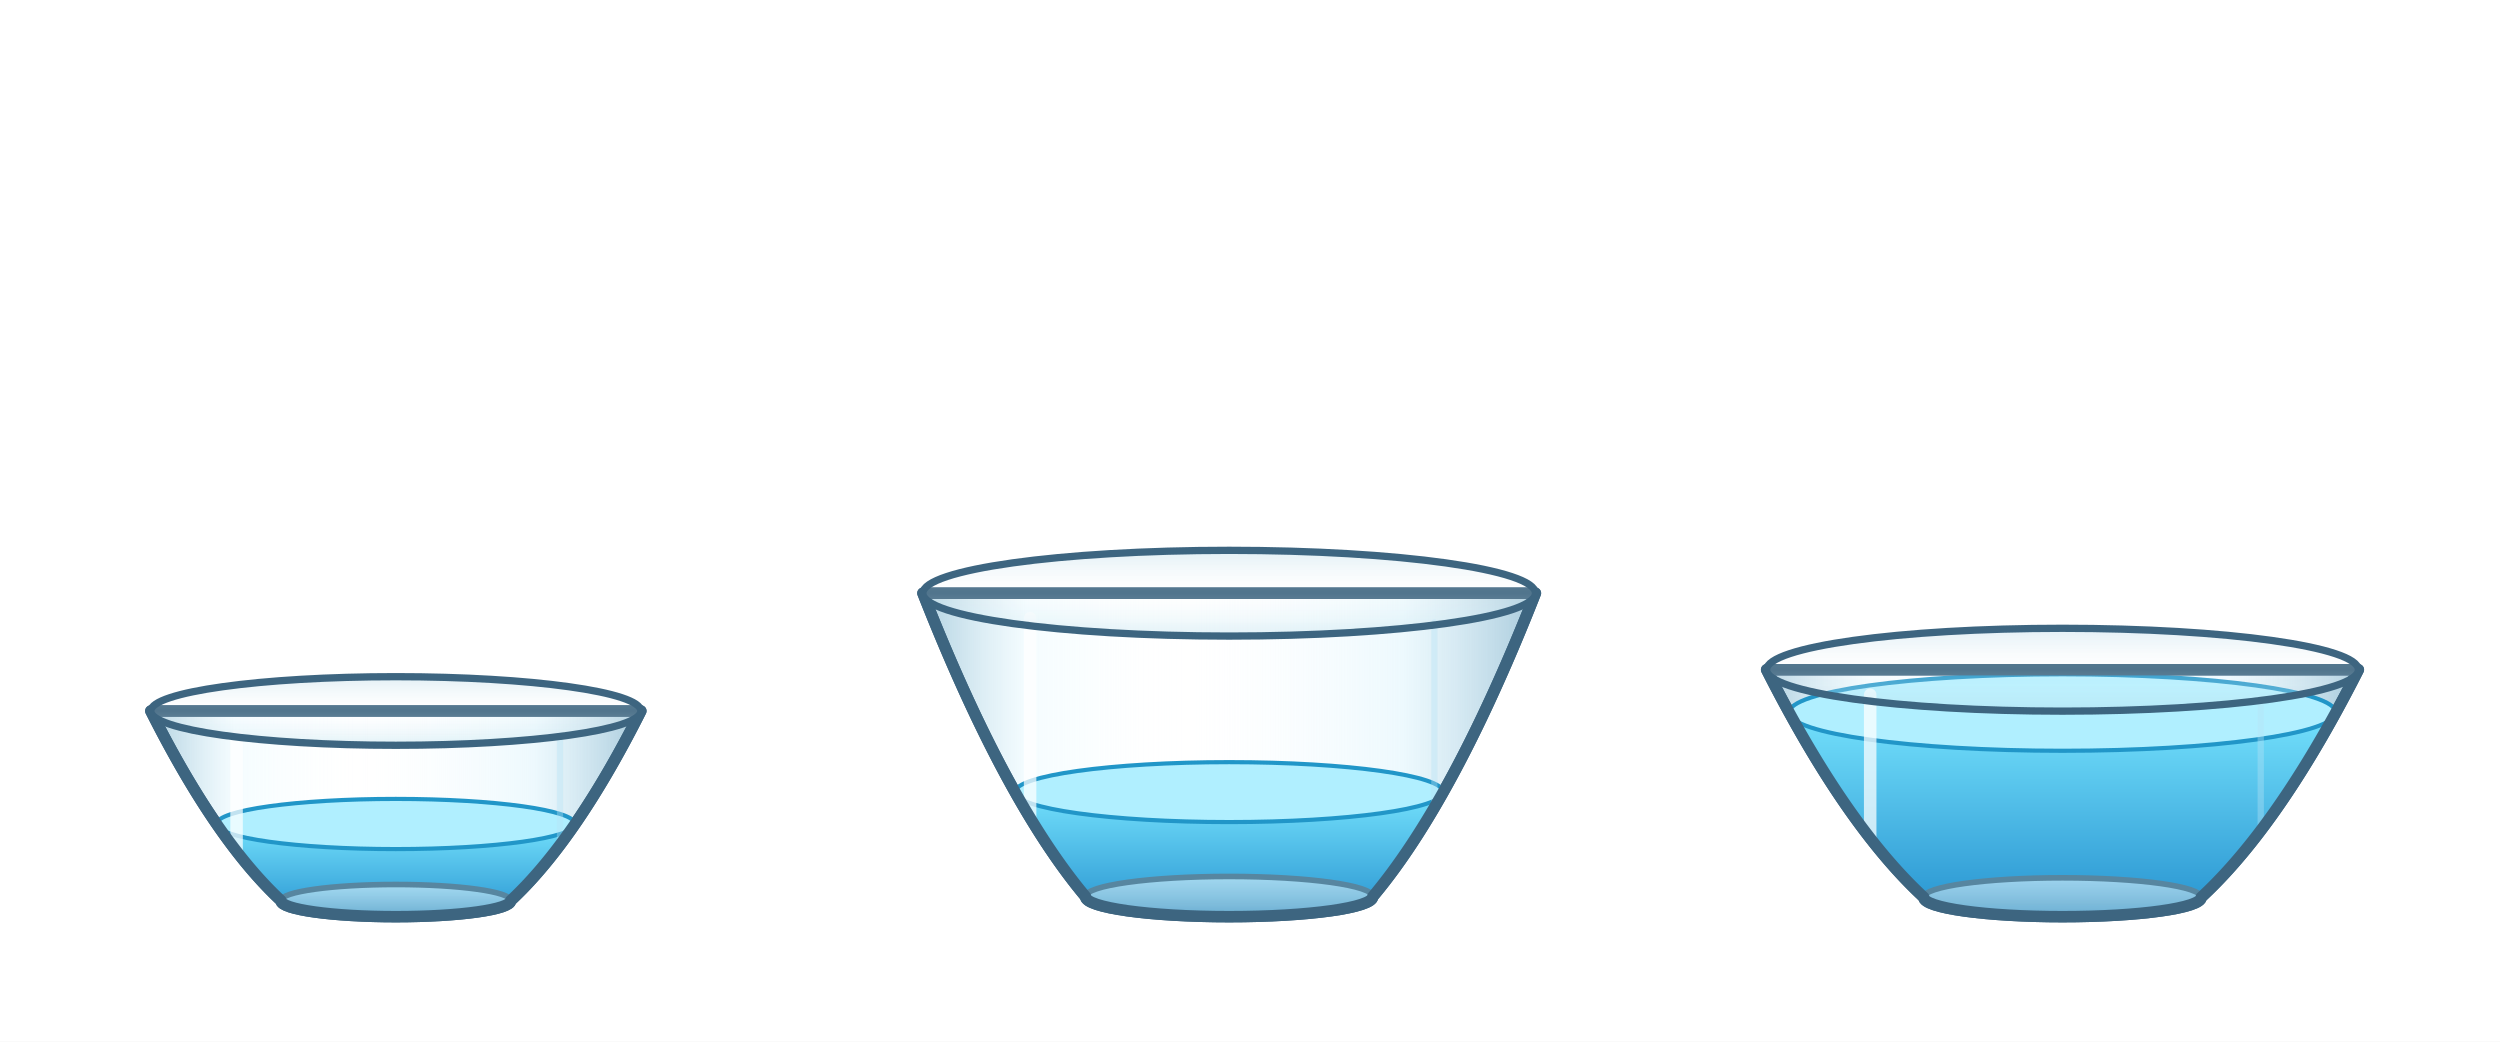
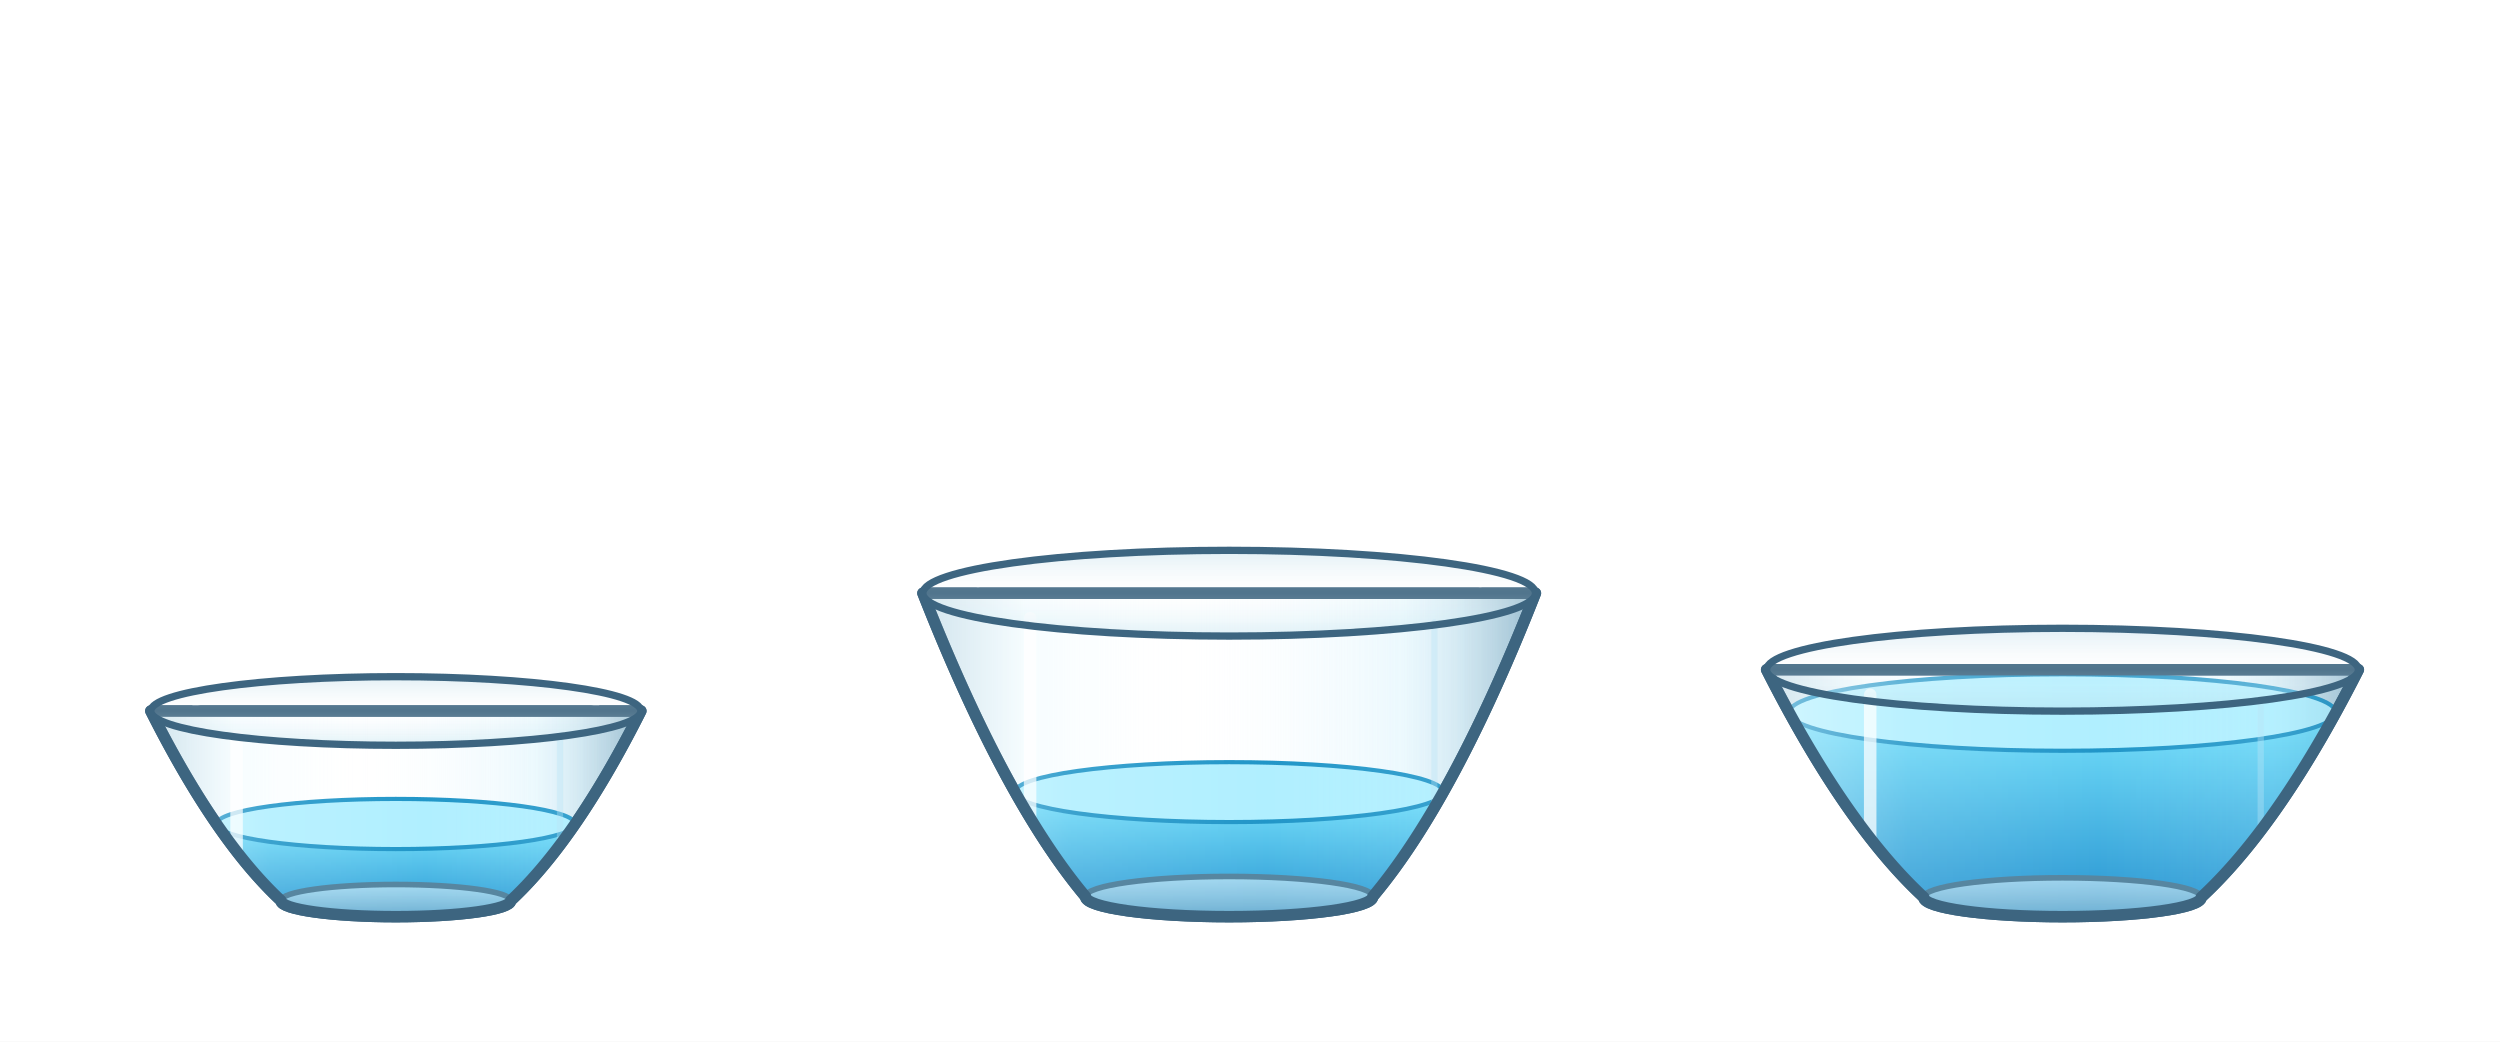
<svg xmlns="http://www.w3.org/2000/svg" width="1200" height="500" viewBox="0 0 1200 500">
  <defs>
    <linearGradient id="glass">
      <stop stop-color="#91bfd5" stop-opacity=".7" />
      <stop offset=".17" stop-color="#eafaff" stop-opacity=".5" />
      <stop offset=".43" stop-color="white" stop-opacity=".12" />
      <stop offset=".78" stop-color="#d8f2fc" stop-opacity=".45" />
      <stop offset="1" stop-color="#8bb9d0" stop-opacity=".75" />
    </linearGradient>
    <linearGradient id="water" x2="0" y2="1">
      <stop stop-color="#74e1fc" />
      <stop offset="1" stop-color="#238fce" />
    </linearGradient>
    <linearGradient id="baseGlass" x2="0" y2="1">
      <stop stop-color="#f1fcff" stop-opacity=".55" />
      <stop offset="1" stop-color="#86b8d0" stop-opacity=".7" />
    </linearGradient>
    <linearGradient id="rim" x2="0" y2="1">
      <stop stop-color="#9cc9dc" stop-opacity=".3" />
      <stop offset=".5" stop-color="white" stop-opacity=".1" />
      <stop offset="1" stop-color="#bce0ed" stop-opacity=".45" />
    </linearGradient>
+     <linearGradient id="brillo">
+       <stop stop-color="white" stop-opacity=".42" />
+       <stop offset=".24" stop-color="white" stop-opacity=".12" />
+       <stop offset=".56" stop-color="white" stop-opacity="0" />
+       <stop offset=".86" stop-color="#d6f5ff" stop-opacity=".12" />
+       <stop offset="1" stop-color="#456f89" stop-opacity=".14" />
+     </linearGradient>
  </defs>
  <rect width="1200" height="500" fill="white" />
  <defs>
    <clipPath id="body0">
      <path d="M134.841,432.278 L133.832,431.33 L132.84,430.382 L131.865,429.434 L130.907,428.486 L129.964,427.538 L129.035,426.59 L128.12,425.642 L127.219,424.694 L126.33,423.746 L125.454,422.798 L124.589,421.85 L123.736,420.902 L122.894,419.954 L122.061,419.006 L121.239,418.058 L120.427,417.11 L119.624,416.162 L118.83,415.214 L118.045,414.266 L117.269,413.318 L116.5,412.37 L115.74,411.422 L114.987,410.474 L114.242,409.526 L113.504,408.578 L112.773,407.63 L112.049,406.682 L111.331,405.734 L110.62,404.786 L109.916,403.838 L109.217,402.89 L108.525,401.942 L107.838,400.994 L107.157,400.046 L106.481,399.099 L105.811,398.151 L105.147,397.202 L104.487,396.255 L103.833,395.307 L103.183,394.359 L102.538,393.411 L101.898,392.463 L101.263,391.515 L100.632,390.567 L100.005,389.619 L99.383,388.671 L98.766,387.723 L98.152,386.775 L97.542,385.827 L96.936,384.879 L96.335,383.931 L95.737,382.983 L95.143,382.035 L94.552,381.087 L93.965,380.139 L93.382,379.191 L92.802,378.243 L92.226,377.295 L91.653,376.347 L91.083,375.399 L90.517,374.451 L89.954,373.503 L89.394,372.555 L88.837,371.607 L88.283,370.659 L87.732,369.711 L87.184,368.763 L86.639,367.815 L86.097,366.867 L85.558,365.919 L85.021,364.971 L84.487,364.023 L83.956,363.075 L83.428,362.127 L82.902,361.179 L82.379,360.231 L81.858,359.283 L81.34,358.335 L80.824,357.387 L80.31,356.44 L79.799,355.491 L79.291,354.543 L78.784,353.596 L78.28,352.648 L77.779,351.7 L77.279,350.752 L76.782,349.804 L76.287,348.856 L75.794,347.908 L75.303,346.96 L74.814,346.012 L74.327,345.064 L73.843,344.116 L73.36,343.168 L72.879,342.22 L72.4,341.272 L307.6,341.272 L307.121,342.22 L306.64,343.168 L306.158,344.116 L305.673,345.064 L305.186,346.012 L304.697,346.96 L304.206,347.908 L303.713,348.856 L303.218,349.804 L302.721,350.752 L302.221,351.7 L301.72,352.648 L301.216,353.596 L300.709,354.543 L300.201,355.491 L299.69,356.44 L299.176,357.387 L298.66,358.335 L298.142,359.283 L297.621,360.231 L297.098,361.179 L296.572,362.127 L296.044,363.075 L295.512,364.023 L294.979,364.971 L294.442,365.919 L293.903,366.867 L293.361,367.815 L292.816,368.763 L292.268,369.711 L291.717,370.659 L291.163,371.607 L290.606,372.555 L290.046,373.503 L289.483,374.451 L288.917,375.399 L288.347,376.347 L287.774,377.295 L287.198,378.243 L286.618,379.191 L286.035,380.139 L285.448,381.087 L284.857,382.035 L284.263,382.983 L283.665,383.931 L283.064,384.879 L282.458,385.827 L281.848,386.775 L281.235,387.723 L280.617,388.671 L279.995,389.619 L279.368,390.567 L278.737,391.515 L278.102,392.463 L277.462,393.411 L276.817,394.359 L276.167,395.307 L275.513,396.255 L274.853,397.202 L274.188,398.151 L273.519,399.099 L272.843,400.046 L272.162,400.994 L271.475,401.942 L270.783,402.89 L270.084,403.838 L269.38,404.786 L268.669,405.734 L267.951,406.682 L267.227,407.63 L266.496,408.578 L265.758,409.526 L265.013,410.474 L264.26,411.422 L263.5,412.37 L262.731,413.318 L261.955,414.266 L261.17,415.214 L260.376,416.162 L259.573,417.11 L258.761,418.058 L257.939,419.006 L257.106,419.954 L256.264,420.902 L255.411,421.85 L254.546,422.798 L253.67,423.746 L252.781,424.694 L251.88,425.642 L250.965,426.59 L250.036,427.538 L249.093,428.486 L248.135,429.434 L247.16,430.382 L246.168,431.33 L245.159,432.278 A55.159,7.722 0 0 1 134.841,432.278 Z" />
    </clipPath>
  </defs>
  <path d="M134.841,432.278 L133.832,431.33 L132.84,430.382 L131.865,429.434 L130.907,428.486 L129.964,427.538 L129.035,426.59 L128.12,425.642 L127.219,424.694 L126.33,423.746 L125.454,422.798 L124.589,421.85 L123.736,420.902 L122.894,419.954 L122.061,419.006 L121.239,418.058 L120.427,417.11 L119.624,416.162 L118.83,415.214 L118.045,414.266 L117.269,413.318 L116.5,412.37 L115.74,411.422 L114.987,410.474 L114.242,409.526 L113.504,408.578 L112.773,407.63 L112.049,406.682 L111.331,405.734 L110.62,404.786 L109.916,403.838 L109.217,402.89 L108.525,401.942 L107.838,400.994 L107.157,400.046 L106.481,399.099 L105.811,398.151 L105.147,397.202 L104.487,396.255 L103.833,395.307 L103.183,394.359 L102.538,393.411 L101.898,392.463 L101.263,391.515 L100.632,390.567 L100.005,389.619 L99.383,388.671 L98.766,387.723 L98.152,386.775 L97.542,385.827 L96.936,384.879 L96.335,383.931 L95.737,382.983 L95.143,382.035 L94.552,381.087 L93.965,380.139 L93.382,379.191 L92.802,378.243 L92.226,377.295 L91.653,376.347 L91.083,375.399 L90.517,374.451 L89.954,373.503 L89.394,372.555 L88.837,371.607 L88.283,370.659 L87.732,369.711 L87.184,368.763 L86.639,367.815 L86.097,366.867 L85.558,365.919 L85.021,364.971 L84.487,364.023 L83.956,363.075 L83.428,362.127 L82.902,361.179 L82.379,360.231 L81.858,359.283 L81.34,358.335 L80.824,357.387 L80.31,356.44 L79.799,355.491 L79.291,354.543 L78.784,353.596 L78.28,352.648 L77.779,351.7 L77.279,350.752 L76.782,349.804 L76.287,348.856 L75.794,347.908 L75.303,346.96 L74.814,346.012 L74.327,345.064 L73.843,344.116 L73.36,343.168 L72.879,342.22 L72.4,341.272 L307.6,341.272 L307.121,342.22 L306.64,343.168 L306.158,344.116 L305.673,345.064 L305.186,346.012 L304.697,346.96 L304.206,347.908 L303.713,348.856 L303.218,349.804 L302.721,350.752 L302.221,351.7 L301.72,352.648 L301.216,353.596 L300.709,354.543 L300.201,355.491 L299.69,356.44 L299.176,357.387 L298.66,358.335 L298.142,359.283 L297.621,360.231 L297.098,361.179 L296.572,362.127 L296.044,363.075 L295.512,364.023 L294.979,364.971 L294.442,365.919 L293.903,366.867 L293.361,367.815 L292.816,368.763 L292.268,369.711 L291.717,370.659 L291.163,371.607 L290.606,372.555 L290.046,373.503 L289.483,374.451 L288.917,375.399 L288.347,376.347 L287.774,377.295 L287.198,378.243 L286.618,379.191 L286.035,380.139 L285.448,381.087 L284.857,382.035 L284.263,382.983 L283.665,383.931 L283.064,384.879 L282.458,385.827 L281.848,386.775 L281.235,387.723 L280.617,388.671 L279.995,389.619 L279.368,390.567 L278.737,391.515 L278.102,392.463 L277.462,393.411 L276.817,394.359 L276.167,395.307 L275.513,396.255 L274.853,397.202 L274.188,398.151 L273.519,399.099 L272.843,400.046 L272.162,400.994 L271.475,401.942 L270.783,402.89 L270.084,403.838 L269.38,404.786 L268.669,405.734 L267.951,406.682 L267.227,407.63 L266.496,408.578 L265.758,409.526 L265.013,410.474 L264.26,411.422 L263.5,412.37 L262.731,413.318 L261.955,414.266 L261.17,415.214 L260.376,416.162 L259.573,417.11 L258.761,418.058 L257.939,419.006 L257.106,419.954 L256.264,420.902 L255.411,421.85 L254.546,422.798 L253.67,423.746 L252.781,424.694 L251.88,425.642 L250.965,426.59 L250.036,427.538 L249.093,428.486 L248.135,429.434 L247.16,430.382 L246.168,431.33 L245.159,432.278 A55.159,7.722 0 0 1 134.841,432.278 Z" fill="url(#glass)" stroke="#3d6580" stroke-width="5.5" stroke-linejoin="round" />
  <g clip-path="url(#body0)">
    <rect x="0" y="395.52" width="400" height="48.48" fill="url(#water)" />
    <ellipse cx="190" cy="395.52" rx="86.02" ry="12.043" fill="#b0efff" stroke="#2196c8" stroke-width="2" />
    <path d="M113.56 353.272 L113.56 422.278" stroke="white" stroke-opacity=".72" stroke-width="6" stroke-linecap="round" />
    <path d="M268.792 355.272 L268.792 422.278" stroke="#b5e3f6" stroke-opacity=".38" stroke-width="3" stroke-linecap="round" />
  </g>
+   <g aria-hidden="true" clip-path="url(#body0)">
+     <rect x="72.4" y="341.272" width="235.199" height="98.728" fill="url(#brillo)" />
+   </g>
+   <path d="M93.568,337.979 A98.784,10.702 0 0 1 286.432,337.979" fill="none" stroke="white" stroke-opacity=".9" stroke-width="2.8" stroke-linecap="round" />
  <ellipse data-base="true" cx="190" cy="432.278" rx="55.159" ry="7.722" fill="url(#baseGlass)" stroke="#5786a0" stroke-width="2.7" />
  <path d="M134.841,432.278 L133.832,431.33 L132.84,430.382 L131.865,429.434 L130.907,428.486 L129.964,427.538 L129.035,426.59 L128.12,425.642 L127.219,424.694 L126.33,423.746 L125.454,422.798 L124.589,421.85 L123.736,420.902 L122.894,419.954 L122.061,419.006 L121.239,418.058 L120.427,417.11 L119.624,416.162 L118.83,415.214 L118.045,414.266 L117.269,413.318 L116.5,412.37 L115.74,411.422 L114.987,410.474 L114.242,409.526 L113.504,408.578 L112.773,407.63 L112.049,406.682 L111.331,405.734 L110.62,404.786 L109.916,403.838 L109.217,402.89 L108.525,401.942 L107.838,400.994 L107.157,400.046 L106.481,399.099 L105.811,398.151 L105.147,397.202 L104.487,396.255 L103.833,395.307 L103.183,394.359 L102.538,393.411 L101.898,392.463 L101.263,391.515 L100.632,390.567 L100.005,389.619 L99.383,388.671 L98.766,387.723 L98.152,386.775 L97.542,385.827 L96.936,384.879 L96.335,383.931 L95.737,382.983 L95.143,382.035 L94.552,381.087 L93.965,380.139 L93.382,379.191 L92.802,378.243 L92.226,377.295 L91.653,376.347 L91.083,375.399 L90.517,374.451 L89.954,373.503 L89.394,372.555 L88.837,371.607 L88.283,370.659 L87.732,369.711 L87.184,368.763 L86.639,367.815 L86.097,366.867 L85.558,365.919 L85.021,364.971 L84.487,364.023 L83.956,363.075 L83.428,362.127 L82.902,361.179 L82.379,360.231 L81.858,359.283 L81.34,358.335 L80.824,357.387 L80.31,356.44 L79.799,355.491 L79.291,354.543 L78.784,353.596 L78.28,352.648 L77.779,351.7 L77.279,350.752 L76.782,349.804 L76.287,348.856 L75.794,347.908 L75.303,346.96 L74.814,346.012 L74.327,345.064 L73.843,344.116 L73.36,343.168 L72.879,342.22 L72.4,341.272 L307.6,341.272 L307.121,342.22 L306.64,343.168 L306.158,344.116 L305.673,345.064 L305.186,346.012 L304.697,346.96 L304.206,347.908 L303.713,348.856 L303.218,349.804 L302.721,350.752 L302.221,351.7 L301.72,352.648 L301.216,353.596 L300.709,354.543 L300.201,355.491 L299.69,356.44 L299.176,357.387 L298.66,358.335 L298.142,359.283 L297.621,360.231 L297.098,361.179 L296.572,362.127 L296.044,363.075 L295.512,364.023 L294.979,364.971 L294.442,365.919 L293.903,366.867 L293.361,367.815 L292.816,368.763 L292.268,369.711 L291.717,370.659 L291.163,371.607 L290.606,372.555 L290.046,373.503 L289.483,374.451 L288.917,375.399 L288.347,376.347 L287.774,377.295 L287.198,378.243 L286.618,379.191 L286.035,380.139 L285.448,381.087 L284.857,382.035 L284.263,382.983 L283.665,383.931 L283.064,384.879 L282.458,385.827 L281.848,386.775 L281.235,387.723 L280.617,388.671 L279.995,389.619 L279.368,390.567 L278.737,391.515 L278.102,392.463 L277.462,393.411 L276.817,394.359 L276.167,395.307 L275.513,396.255 L274.853,397.202 L274.188,398.151 L273.519,399.099 L272.843,400.046 L272.162,400.994 L271.475,401.942 L270.783,402.89 L270.084,403.838 L269.38,404.786 L268.669,405.734 L267.951,406.682 L267.227,407.63 L266.496,408.578 L265.758,409.526 L265.013,410.474 L264.26,411.422 L263.5,412.37 L262.731,413.318 L261.955,414.266 L261.17,415.214 L260.376,416.162 L259.573,417.11 L258.761,418.058 L257.939,419.006 L257.106,419.954 L256.264,420.902 L255.411,421.85 L254.546,422.798 L253.67,423.746 L252.781,424.694 L251.88,425.642 L250.965,426.59 L250.036,427.538 L249.093,428.486 L248.135,429.434 L247.16,430.382 L246.168,431.33 L245.159,432.278 A55.159,7.722 0 0 1 134.841,432.278 Z" fill="none" stroke="#3d6580" stroke-width="5.5" stroke-linejoin="round" />
  <ellipse cx="190" cy="341.272" rx="117.6" ry="16.464" fill="url(#rim)" stroke="#3d6580" stroke-width="3.5" />
  <defs>
    <clipPath id="body1">
      <path d="M521.051,430.347 L519.789,428.83 L518.55,427.314 L517.332,425.797 L516.133,424.28 L514.954,422.763 L513.794,421.247 L512.65,419.73 L511.524,418.213 L510.413,416.696 L509.317,415.18 L508.236,413.663 L507.17,412.146 L506.117,410.629 L505.077,409.112 L504.049,407.596 L503.034,406.079 L502.03,404.562 L501.038,403.045 L500.056,401.529 L499.086,400.012 L498.125,398.495 L497.174,396.978 L496.233,395.462 L495.302,393.945 L494.379,392.428 L493.466,390.911 L492.56,389.394 L491.664,387.878 L490.775,386.361 L489.894,384.844 L489.021,383.327 L488.155,381.811 L487.297,380.294 L486.446,378.777 L485.601,377.26 L484.764,375.744 L483.933,374.227 L483.109,372.71 L482.291,371.193 L481.479,369.676 L480.673,368.16 L479.873,366.643 L479.078,365.126 L478.29,363.61 L477.507,362.093 L476.729,360.576 L475.957,359.059 L475.189,357.542 L474.427,356.026 L473.67,354.509 L472.918,352.992 L472.171,351.475 L471.428,349.959 L470.69,348.442 L469.956,346.925 L469.227,345.408 L468.502,343.892 L467.782,342.375 L467.066,340.858 L466.354,339.341 L465.646,337.825 L464.942,336.308 L464.242,334.791 L463.546,333.274 L462.853,331.757 L462.165,330.241 L461.48,328.724 L460.799,327.207 L460.121,325.69 L459.447,324.174 L458.776,322.657 L458.109,321.14 L457.445,319.623 L456.784,318.106 L456.127,316.59 L455.473,315.073 L454.822,313.556 L454.174,312.039 L453.529,310.523 L452.887,309.006 L452.249,307.489 L451.613,305.972 L450.98,304.456 L450.35,302.939 L449.723,301.422 L449.098,299.905 L448.477,298.389 L447.858,296.872 L447.241,295.355 L446.628,293.838 L446.017,292.322 L445.409,290.805 L444.803,289.288 L444.199,287.771 L443.598,286.255 L443,284.738 L737,284.738 L736.402,286.255 L735.801,287.771 L735.197,289.288 L734.591,290.805 L733.983,292.322 L733.372,293.838 L732.759,295.355 L732.142,296.872 L731.523,298.389 L730.902,299.905 L730.277,301.422 L729.65,302.939 L729.02,304.456 L728.387,305.972 L727.751,307.489 L727.112,309.006 L726.471,310.523 L725.826,312.039 L725.178,313.556 L724.527,315.073 L723.873,316.59 L723.216,318.106 L722.555,319.623 L721.891,321.14 L721.224,322.657 L720.553,324.174 L719.879,325.69 L719.201,327.207 L718.52,328.724 L717.835,330.241 L717.146,331.757 L716.454,333.274 L715.758,334.791 L715.058,336.308 L714.354,337.825 L713.646,339.341 L712.934,340.858 L712.218,342.375 L711.497,343.892 L710.773,345.408 L710.044,346.925 L709.31,348.442 L708.572,349.959 L707.83,351.475 L707.082,352.992 L706.33,354.509 L705.573,356.026 L704.811,357.542 L704.043,359.059 L703.271,360.576 L702.493,362.093 L701.71,363.61 L700.922,365.126 L700.127,366.643 L699.327,368.16 L698.521,369.676 L697.71,371.193 L696.891,372.71 L696.067,374.227 L695.236,375.744 L694.399,377.26 L693.554,378.777 L692.703,380.294 L691.845,381.811 L690.979,383.327 L690.106,384.844 L689.225,386.361 L688.336,387.878 L687.439,389.394 L686.534,390.911 L685.621,392.428 L684.698,393.945 L683.766,395.462 L682.826,396.978 L681.875,398.495 L680.914,400.012 L679.944,401.529 L678.962,403.045 L677.97,404.562 L676.966,406.079 L675.951,407.596 L674.923,409.112 L673.883,410.629 L672.83,412.146 L671.764,413.663 L670.683,415.18 L669.587,416.696 L668.476,418.213 L667.35,419.73 L666.206,421.247 L665.046,422.763 L663.867,424.28 L662.668,425.797 L661.45,427.314 L660.211,428.83 L658.949,430.347 A68.949,9.653 0 0 1 521.051,430.347 Z" />
    </clipPath>
  </defs>
  <path d="M521.051,430.347 L519.789,428.83 L518.55,427.314 L517.332,425.797 L516.133,424.28 L514.954,422.763 L513.794,421.247 L512.65,419.73 L511.524,418.213 L510.413,416.696 L509.317,415.18 L508.236,413.663 L507.17,412.146 L506.117,410.629 L505.077,409.112 L504.049,407.596 L503.034,406.079 L502.03,404.562 L501.038,403.045 L500.056,401.529 L499.086,400.012 L498.125,398.495 L497.174,396.978 L496.233,395.462 L495.302,393.945 L494.379,392.428 L493.466,390.911 L492.56,389.394 L491.664,387.878 L490.775,386.361 L489.894,384.844 L489.021,383.327 L488.155,381.811 L487.297,380.294 L486.446,378.777 L485.601,377.26 L484.764,375.744 L483.933,374.227 L483.109,372.71 L482.291,371.193 L481.479,369.676 L480.673,368.16 L479.873,366.643 L479.078,365.126 L478.29,363.61 L477.507,362.093 L476.729,360.576 L475.957,359.059 L475.189,357.542 L474.427,356.026 L473.67,354.509 L472.918,352.992 L472.171,351.475 L471.428,349.959 L470.69,348.442 L469.956,346.925 L469.227,345.408 L468.502,343.892 L467.782,342.375 L467.066,340.858 L466.354,339.341 L465.646,337.825 L464.942,336.308 L464.242,334.791 L463.546,333.274 L462.853,331.757 L462.165,330.241 L461.48,328.724 L460.799,327.207 L460.121,325.69 L459.447,324.174 L458.776,322.657 L458.109,321.14 L457.445,319.623 L456.784,318.106 L456.127,316.59 L455.473,315.073 L454.822,313.556 L454.174,312.039 L453.529,310.523 L452.887,309.006 L452.249,307.489 L451.613,305.972 L450.98,304.456 L450.35,302.939 L449.723,301.422 L449.098,299.905 L448.477,298.389 L447.858,296.872 L447.241,295.355 L446.628,293.838 L446.017,292.322 L445.409,290.805 L444.803,289.288 L444.199,287.771 L443.598,286.255 L443,284.738 L737,284.738 L736.402,286.255 L735.801,287.771 L735.197,289.288 L734.591,290.805 L733.983,292.322 L733.372,293.838 L732.759,295.355 L732.142,296.872 L731.523,298.389 L730.902,299.905 L730.277,301.422 L729.65,302.939 L729.02,304.456 L728.387,305.972 L727.751,307.489 L727.112,309.006 L726.471,310.523 L725.826,312.039 L725.178,313.556 L724.527,315.073 L723.873,316.59 L723.216,318.106 L722.555,319.623 L721.891,321.14 L721.224,322.657 L720.553,324.174 L719.879,325.69 L719.201,327.207 L718.52,328.724 L717.835,330.241 L717.146,331.757 L716.454,333.274 L715.758,334.791 L715.058,336.308 L714.354,337.825 L713.646,339.341 L712.934,340.858 L712.218,342.375 L711.497,343.892 L710.773,345.408 L710.044,346.925 L709.31,348.442 L708.572,349.959 L707.83,351.475 L707.082,352.992 L706.33,354.509 L705.573,356.026 L704.811,357.542 L704.043,359.059 L703.271,360.576 L702.493,362.093 L701.71,363.61 L700.922,365.126 L700.127,366.643 L699.327,368.16 L698.521,369.676 L697.71,371.193 L696.891,372.71 L696.067,374.227 L695.236,375.744 L694.399,377.26 L693.554,378.777 L692.703,380.294 L691.845,381.811 L690.979,383.327 L690.106,384.844 L689.225,386.361 L688.336,387.878 L687.439,389.394 L686.534,390.911 L685.621,392.428 L684.698,393.945 L683.766,395.462 L682.826,396.978 L681.875,398.495 L680.914,400.012 L679.944,401.529 L678.962,403.045 L677.97,404.562 L676.966,406.079 L675.951,407.596 L674.923,409.112 L673.883,410.629 L672.83,412.146 L671.764,413.663 L670.683,415.18 L669.587,416.696 L668.476,418.213 L667.35,419.73 L666.206,421.247 L665.046,422.763 L663.867,424.28 L662.668,425.797 L661.45,427.314 L660.211,428.83 L658.949,430.347 A68.949,9.653 0 0 1 521.051,430.347 Z" fill="url(#glass)" stroke="#3d6580" stroke-width="5.5" stroke-linejoin="round" />
  <g clip-path="url(#body1)">
    <rect x="400" y="380.214" width="400" height="63.786" fill="url(#water)" />
    <ellipse cx="590" cy="380.214" rx="102.748" ry="14.385" fill="#b0efff" stroke="#2196c8" stroke-width="2" />
    <path d="M494.45 296.738 L494.45 420.347" stroke="white" stroke-opacity=".72" stroke-width="6" stroke-linecap="round" />
    <path d="M688.49 298.738 L688.49 420.347" stroke="#b5e3f6" stroke-opacity=".38" stroke-width="3" stroke-linecap="round" />
  </g>
+   <g aria-hidden="true" clip-path="url(#body1)">
+     <rect x="443" y="284.738" width="294" height="155.262" fill="url(#brillo)" />
+   </g>
+   <path d="M469.46,280.622 A123.48,13.377 0 0 1 710.54,280.622" fill="none" stroke="white" stroke-opacity=".9" stroke-width="2.8" stroke-linecap="round" />
  <ellipse data-base="true" cx="590" cy="430.347" rx="68.949" ry="9.653" fill="url(#baseGlass)" stroke="#5786a0" stroke-width="2.7" />
  <path d="M521.051,430.347 L519.789,428.83 L518.55,427.314 L517.332,425.797 L516.133,424.28 L514.954,422.763 L513.794,421.247 L512.65,419.73 L511.524,418.213 L510.413,416.696 L509.317,415.18 L508.236,413.663 L507.17,412.146 L506.117,410.629 L505.077,409.112 L504.049,407.596 L503.034,406.079 L502.03,404.562 L501.038,403.045 L500.056,401.529 L499.086,400.012 L498.125,398.495 L497.174,396.978 L496.233,395.462 L495.302,393.945 L494.379,392.428 L493.466,390.911 L492.56,389.394 L491.664,387.878 L490.775,386.361 L489.894,384.844 L489.021,383.327 L488.155,381.811 L487.297,380.294 L486.446,378.777 L485.601,377.26 L484.764,375.744 L483.933,374.227 L483.109,372.71 L482.291,371.193 L481.479,369.676 L480.673,368.16 L479.873,366.643 L479.078,365.126 L478.29,363.61 L477.507,362.093 L476.729,360.576 L475.957,359.059 L475.189,357.542 L474.427,356.026 L473.67,354.509 L472.918,352.992 L472.171,351.475 L471.428,349.959 L470.69,348.442 L469.956,346.925 L469.227,345.408 L468.502,343.892 L467.782,342.375 L467.066,340.858 L466.354,339.341 L465.646,337.825 L464.942,336.308 L464.242,334.791 L463.546,333.274 L462.853,331.757 L462.165,330.241 L461.48,328.724 L460.799,327.207 L460.121,325.69 L459.447,324.174 L458.776,322.657 L458.109,321.14 L457.445,319.623 L456.784,318.106 L456.127,316.59 L455.473,315.073 L454.822,313.556 L454.174,312.039 L453.529,310.523 L452.887,309.006 L452.249,307.489 L451.613,305.972 L450.98,304.456 L450.35,302.939 L449.723,301.422 L449.098,299.905 L448.477,298.389 L447.858,296.872 L447.241,295.355 L446.628,293.838 L446.017,292.322 L445.409,290.805 L444.803,289.288 L444.199,287.771 L443.598,286.255 L443,284.738 L737,284.738 L736.402,286.255 L735.801,287.771 L735.197,289.288 L734.591,290.805 L733.983,292.322 L733.372,293.838 L732.759,295.355 L732.142,296.872 L731.523,298.389 L730.902,299.905 L730.277,301.422 L729.65,302.939 L729.02,304.456 L728.387,305.972 L727.751,307.489 L727.112,309.006 L726.471,310.523 L725.826,312.039 L725.178,313.556 L724.527,315.073 L723.873,316.59 L723.216,318.106 L722.555,319.623 L721.891,321.14 L721.224,322.657 L720.553,324.174 L719.879,325.69 L719.201,327.207 L718.52,328.724 L717.835,330.241 L717.146,331.757 L716.454,333.274 L715.758,334.791 L715.058,336.308 L714.354,337.825 L713.646,339.341 L712.934,340.858 L712.218,342.375 L711.497,343.892 L710.773,345.408 L710.044,346.925 L709.31,348.442 L708.572,349.959 L707.83,351.475 L707.082,352.992 L706.33,354.509 L705.573,356.026 L704.811,357.542 L704.043,359.059 L703.271,360.576 L702.493,362.093 L701.71,363.61 L700.922,365.126 L700.127,366.643 L699.327,368.16 L698.521,369.676 L697.71,371.193 L696.891,372.71 L696.067,374.227 L695.236,375.744 L694.399,377.26 L693.554,378.777 L692.703,380.294 L691.845,381.811 L690.979,383.327 L690.106,384.844 L689.225,386.361 L688.336,387.878 L687.439,389.394 L686.534,390.911 L685.621,392.428 L684.698,393.945 L683.766,395.462 L682.826,396.978 L681.875,398.495 L680.914,400.012 L679.944,401.529 L678.962,403.045 L677.97,404.562 L676.966,406.079 L675.951,407.596 L674.923,409.112 L673.883,410.629 L672.83,412.146 L671.764,413.663 L670.683,415.18 L669.587,416.696 L668.476,418.213 L667.35,419.73 L666.206,421.247 L665.046,422.763 L663.867,424.28 L662.668,425.797 L661.45,427.314 L660.211,428.83 L658.949,430.347 A68.949,9.653 0 0 1 521.051,430.347 Z" fill="none" stroke="#3d6580" stroke-width="5.5" stroke-linejoin="round" />
  <ellipse cx="590" cy="284.738" rx="147" ry="20.58" fill="url(#rim)" stroke="#3d6580" stroke-width="3.5" />
  <defs>
    <clipPath id="body2">
      <path d="M923.389,430.675 L922.17,429.537 L920.973,428.399 L919.796,427.262 L918.639,426.124 L917.499,424.987 L916.378,423.849 L915.273,422.712 L914.185,421.574 L913.112,420.436 L912.053,419.299 L911.009,418.161 L909.979,417.024 L908.961,415.886 L907.957,414.748 L906.964,413.611 L905.983,412.473 L905.013,411.336 L904.055,410.198 L903.107,409.061 L902.169,407.923 L901.241,406.785 L900.322,405.648 L899.413,404.51 L898.513,403.373 L897.622,402.235 L896.74,401.098 L895.865,399.96 L894.999,398.822 L894.14,397.685 L893.289,396.547 L892.446,395.41 L891.609,394.272 L890.78,393.135 L889.958,391.997 L889.142,390.859 L888.333,389.722 L887.53,388.584 L886.734,387.447 L885.943,386.309 L885.159,385.171 L884.38,384.034 L883.607,382.896 L882.84,381.759 L882.078,380.621 L881.322,379.484 L880.57,378.346 L879.824,377.209 L879.083,376.071 L878.347,374.933 L877.615,373.796 L876.889,372.658 L876.167,371.521 L875.449,370.383 L874.736,369.245 L874.027,368.108 L873.323,366.97 L872.623,365.833 L871.927,364.695 L871.235,363.558 L870.547,362.42 L869.863,361.283 L869.183,360.145 L868.507,359.007 L867.834,357.87 L867.165,356.732 L866.5,355.595 L865.839,354.457 L865.181,353.32 L864.526,352.182 L863.875,351.044 L863.226,349.907 L862.582,348.769 L861.941,347.632 L861.302,346.494 L860.667,345.356 L860.035,344.219 L859.406,343.081 L858.78,341.944 L858.158,340.806 L857.538,339.669 L856.92,338.531 L856.306,337.393 L855.695,336.256 L855.086,335.118 L854.48,333.981 L853.877,332.843 L853.276,331.706 L852.678,330.568 L852.083,329.43 L851.49,328.293 L850.9,327.155 L850.312,326.018 L849.727,324.88 L849.144,323.743 L848.563,322.605 L847.985,321.467 L1132.015,321.467 L1131.437,322.605 L1130.856,323.743 L1130.273,324.88 L1129.688,326.018 L1129.1,327.155 L1128.51,328.293 L1127.917,329.43 L1127.322,330.568 L1126.724,331.706 L1126.123,332.843 L1125.52,333.981 L1124.914,335.118 L1124.305,336.256 L1123.694,337.393 L1123.08,338.531 L1122.463,339.669 L1121.842,340.806 L1121.22,341.944 L1120.594,343.081 L1119.965,344.219 L1119.333,345.356 L1118.698,346.494 L1118.06,347.632 L1117.418,348.769 L1116.774,349.907 L1116.126,351.044 L1115.474,352.182 L1114.82,353.32 L1114.161,354.457 L1113.5,355.595 L1112.834,356.732 L1112.166,357.87 L1111.493,359.007 L1110.817,360.145 L1110.137,361.283 L1109.453,362.42 L1108.765,363.558 L1108.073,364.695 L1107.377,365.833 L1106.677,366.97 L1105.973,368.108 L1105.264,369.245 L1104.551,370.383 L1103.833,371.521 L1103.111,372.658 L1102.385,373.796 L1101.653,374.933 L1100.917,376.071 L1100.176,377.209 L1099.43,378.346 L1098.678,379.484 L1097.922,380.621 L1097.16,381.759 L1096.393,382.896 L1095.62,384.034 L1094.841,385.171 L1094.057,386.309 L1093.266,387.447 L1092.47,388.584 L1091.667,389.722 L1090.858,390.859 L1090.042,391.997 L1089.22,393.135 L1088.391,394.272 L1087.554,395.41 L1086.711,396.547 L1085.86,397.685 L1085.001,398.822 L1084.135,399.96 L1083.261,401.098 L1082.378,402.235 L1081.487,403.373 L1080.587,404.51 L1079.678,405.648 L1078.759,406.785 L1077.831,407.923 L1076.893,409.061 L1075.945,410.198 L1074.987,411.336 L1074.017,412.473 L1073.036,413.611 L1072.043,414.748 L1071.039,415.886 L1070.021,417.024 L1068.991,418.161 L1067.947,419.299 L1066.888,420.436 L1065.815,421.574 L1064.727,422.712 L1063.622,423.849 L1062.501,424.987 L1061.361,426.124 L1060.204,427.262 L1059.027,428.399 L1057.83,429.537 L1056.611,430.675 A66.611,9.325 0 0 1 923.389,430.675 Z" />
    </clipPath>
  </defs>
  <path d="M923.389,430.675 L922.17,429.537 L920.973,428.399 L919.796,427.262 L918.639,426.124 L917.499,424.987 L916.378,423.849 L915.273,422.712 L914.185,421.574 L913.112,420.436 L912.053,419.299 L911.009,418.161 L909.979,417.024 L908.961,415.886 L907.957,414.748 L906.964,413.611 L905.983,412.473 L905.013,411.336 L904.055,410.198 L903.107,409.061 L902.169,407.923 L901.241,406.785 L900.322,405.648 L899.413,404.51 L898.513,403.373 L897.622,402.235 L896.74,401.098 L895.865,399.96 L894.999,398.822 L894.14,397.685 L893.289,396.547 L892.446,395.41 L891.609,394.272 L890.78,393.135 L889.958,391.997 L889.142,390.859 L888.333,389.722 L887.53,388.584 L886.734,387.447 L885.943,386.309 L885.159,385.171 L884.38,384.034 L883.607,382.896 L882.84,381.759 L882.078,380.621 L881.322,379.484 L880.57,378.346 L879.824,377.209 L879.083,376.071 L878.347,374.933 L877.615,373.796 L876.889,372.658 L876.167,371.521 L875.449,370.383 L874.736,369.245 L874.027,368.108 L873.323,366.97 L872.623,365.833 L871.927,364.695 L871.235,363.558 L870.547,362.42 L869.863,361.283 L869.183,360.145 L868.507,359.007 L867.834,357.87 L867.165,356.732 L866.5,355.595 L865.839,354.457 L865.181,353.32 L864.526,352.182 L863.875,351.044 L863.226,349.907 L862.582,348.769 L861.941,347.632 L861.302,346.494 L860.667,345.356 L860.035,344.219 L859.406,343.081 L858.78,341.944 L858.158,340.806 L857.538,339.669 L856.92,338.531 L856.306,337.393 L855.695,336.256 L855.086,335.118 L854.48,333.981 L853.877,332.843 L853.276,331.706 L852.678,330.568 L852.083,329.43 L851.49,328.293 L850.9,327.155 L850.312,326.018 L849.727,324.88 L849.144,323.743 L848.563,322.605 L847.985,321.467 L1132.015,321.467 L1131.437,322.605 L1130.856,323.743 L1130.273,324.88 L1129.688,326.018 L1129.1,327.155 L1128.51,328.293 L1127.917,329.43 L1127.322,330.568 L1126.724,331.706 L1126.123,332.843 L1125.52,333.981 L1124.914,335.118 L1124.305,336.256 L1123.694,337.393 L1123.08,338.531 L1122.463,339.669 L1121.842,340.806 L1121.22,341.944 L1120.594,343.081 L1119.965,344.219 L1119.333,345.356 L1118.698,346.494 L1118.06,347.632 L1117.418,348.769 L1116.774,349.907 L1116.126,351.044 L1115.474,352.182 L1114.82,353.32 L1114.161,354.457 L1113.5,355.595 L1112.834,356.732 L1112.166,357.87 L1111.493,359.007 L1110.817,360.145 L1110.137,361.283 L1109.453,362.42 L1108.765,363.558 L1108.073,364.695 L1107.377,365.833 L1106.677,366.97 L1105.973,368.108 L1105.264,369.245 L1104.551,370.383 L1103.833,371.521 L1103.111,372.658 L1102.385,373.796 L1101.653,374.933 L1100.917,376.071 L1100.176,377.209 L1099.43,378.346 L1098.678,379.484 L1097.922,380.621 L1097.16,381.759 L1096.393,382.896 L1095.62,384.034 L1094.841,385.171 L1094.057,386.309 L1093.266,387.447 L1092.47,388.584 L1091.667,389.722 L1090.858,390.859 L1090.042,391.997 L1089.22,393.135 L1088.391,394.272 L1087.554,395.41 L1086.711,396.547 L1085.86,397.685 L1085.001,398.822 L1084.135,399.96 L1083.261,401.098 L1082.378,402.235 L1081.487,403.373 L1080.587,404.51 L1079.678,405.648 L1078.759,406.785 L1077.831,407.923 L1076.893,409.061 L1075.945,410.198 L1074.987,411.336 L1074.017,412.473 L1073.036,413.611 L1072.043,414.748 L1071.039,415.886 L1070.021,417.024 L1068.991,418.161 L1067.947,419.299 L1066.888,420.436 L1065.815,421.574 L1064.727,422.712 L1063.622,423.849 L1062.501,424.987 L1061.361,426.124 L1060.204,427.262 L1059.027,428.399 L1057.83,429.537 L1056.611,430.675 A66.611,9.325 0 0 1 923.389,430.675 Z" fill="url(#glass)" stroke="#3d6580" stroke-width="5.5" stroke-linejoin="round" />
  <g clip-path="url(#body2)">
    <rect x="800" y="342.009" width="400" height="101.991" fill="url(#water)" />
    <ellipse cx="990" cy="342.009" rx="131.184" ry="18.366" fill="#b0efff" stroke="#2196c8" stroke-width="2" />
    <path d="M897.69 333.467 L897.69 420.675" stroke="white" stroke-opacity=".72" stroke-width="6" stroke-linecap="round" />
    <path d="M1085.15 335.467 L1085.15 420.675" stroke="#b5e3f6" stroke-opacity=".38" stroke-width="3" stroke-linecap="round" />
  </g>
+   <g aria-hidden="true" clip-path="url(#body2)">
+     <rect x="847.985" y="321.467" width="284.029" height="118.533" fill="url(#brillo)" />
+   </g>
+   <path d="M873.548,317.491 A119.292,12.923 0 0 1 1106.452,317.491" fill="none" stroke="white" stroke-opacity=".9" stroke-width="2.8" stroke-linecap="round" />
  <ellipse data-base="true" cx="990" cy="430.675" rx="66.611" ry="9.325" fill="url(#baseGlass)" stroke="#5786a0" stroke-width="2.7" />
  <path d="M923.389,430.675 L922.17,429.537 L920.973,428.399 L919.796,427.262 L918.639,426.124 L917.499,424.987 L916.378,423.849 L915.273,422.712 L914.185,421.574 L913.112,420.436 L912.053,419.299 L911.009,418.161 L909.979,417.024 L908.961,415.886 L907.957,414.748 L906.964,413.611 L905.983,412.473 L905.013,411.336 L904.055,410.198 L903.107,409.061 L902.169,407.923 L901.241,406.785 L900.322,405.648 L899.413,404.51 L898.513,403.373 L897.622,402.235 L896.74,401.098 L895.865,399.96 L894.999,398.822 L894.14,397.685 L893.289,396.547 L892.446,395.41 L891.609,394.272 L890.78,393.135 L889.958,391.997 L889.142,390.859 L888.333,389.722 L887.53,388.584 L886.734,387.447 L885.943,386.309 L885.159,385.171 L884.38,384.034 L883.607,382.896 L882.84,381.759 L882.078,380.621 L881.322,379.484 L880.57,378.346 L879.824,377.209 L879.083,376.071 L878.347,374.933 L877.615,373.796 L876.889,372.658 L876.167,371.521 L875.449,370.383 L874.736,369.245 L874.027,368.108 L873.323,366.97 L872.623,365.833 L871.927,364.695 L871.235,363.558 L870.547,362.42 L869.863,361.283 L869.183,360.145 L868.507,359.007 L867.834,357.87 L867.165,356.732 L866.5,355.595 L865.839,354.457 L865.181,353.32 L864.526,352.182 L863.875,351.044 L863.226,349.907 L862.582,348.769 L861.941,347.632 L861.302,346.494 L860.667,345.356 L860.035,344.219 L859.406,343.081 L858.78,341.944 L858.158,340.806 L857.538,339.669 L856.92,338.531 L856.306,337.393 L855.695,336.256 L855.086,335.118 L854.48,333.981 L853.877,332.843 L853.276,331.706 L852.678,330.568 L852.083,329.43 L851.49,328.293 L850.9,327.155 L850.312,326.018 L849.727,324.88 L849.144,323.743 L848.563,322.605 L847.985,321.467 L1132.015,321.467 L1131.437,322.605 L1130.856,323.743 L1130.273,324.88 L1129.688,326.018 L1129.1,327.155 L1128.51,328.293 L1127.917,329.43 L1127.322,330.568 L1126.724,331.706 L1126.123,332.843 L1125.52,333.981 L1124.914,335.118 L1124.305,336.256 L1123.694,337.393 L1123.08,338.531 L1122.463,339.669 L1121.842,340.806 L1121.22,341.944 L1120.594,343.081 L1119.965,344.219 L1119.333,345.356 L1118.698,346.494 L1118.06,347.632 L1117.418,348.769 L1116.774,349.907 L1116.126,351.044 L1115.474,352.182 L1114.82,353.32 L1114.161,354.457 L1113.5,355.595 L1112.834,356.732 L1112.166,357.87 L1111.493,359.007 L1110.817,360.145 L1110.137,361.283 L1109.453,362.42 L1108.765,363.558 L1108.073,364.695 L1107.377,365.833 L1106.677,366.97 L1105.973,368.108 L1105.264,369.245 L1104.551,370.383 L1103.833,371.521 L1103.111,372.658 L1102.385,373.796 L1101.653,374.933 L1100.917,376.071 L1100.176,377.209 L1099.43,378.346 L1098.678,379.484 L1097.922,380.621 L1097.16,381.759 L1096.393,382.896 L1095.62,384.034 L1094.841,385.171 L1094.057,386.309 L1093.266,387.447 L1092.47,388.584 L1091.667,389.722 L1090.858,390.859 L1090.042,391.997 L1089.22,393.135 L1088.391,394.272 L1087.554,395.41 L1086.711,396.547 L1085.86,397.685 L1085.001,398.822 L1084.135,399.96 L1083.261,401.098 L1082.378,402.235 L1081.487,403.373 L1080.587,404.51 L1079.678,405.648 L1078.759,406.785 L1077.831,407.923 L1076.893,409.061 L1075.945,410.198 L1074.987,411.336 L1074.017,412.473 L1073.036,413.611 L1072.043,414.748 L1071.039,415.886 L1070.021,417.024 L1068.991,418.161 L1067.947,419.299 L1066.888,420.436 L1065.815,421.574 L1064.727,422.712 L1063.622,423.849 L1062.501,424.987 L1061.361,426.124 L1060.204,427.262 L1059.027,428.399 L1057.83,429.537 L1056.611,430.675 A66.611,9.325 0 0 1 923.389,430.675 Z" fill="none" stroke="#3d6580" stroke-width="5.5" stroke-linejoin="round" />
  <ellipse cx="990" cy="321.467" rx="142.015" ry="19.882" fill="url(#rim)" stroke="#3d6580" stroke-width="3.5" />
</svg>
